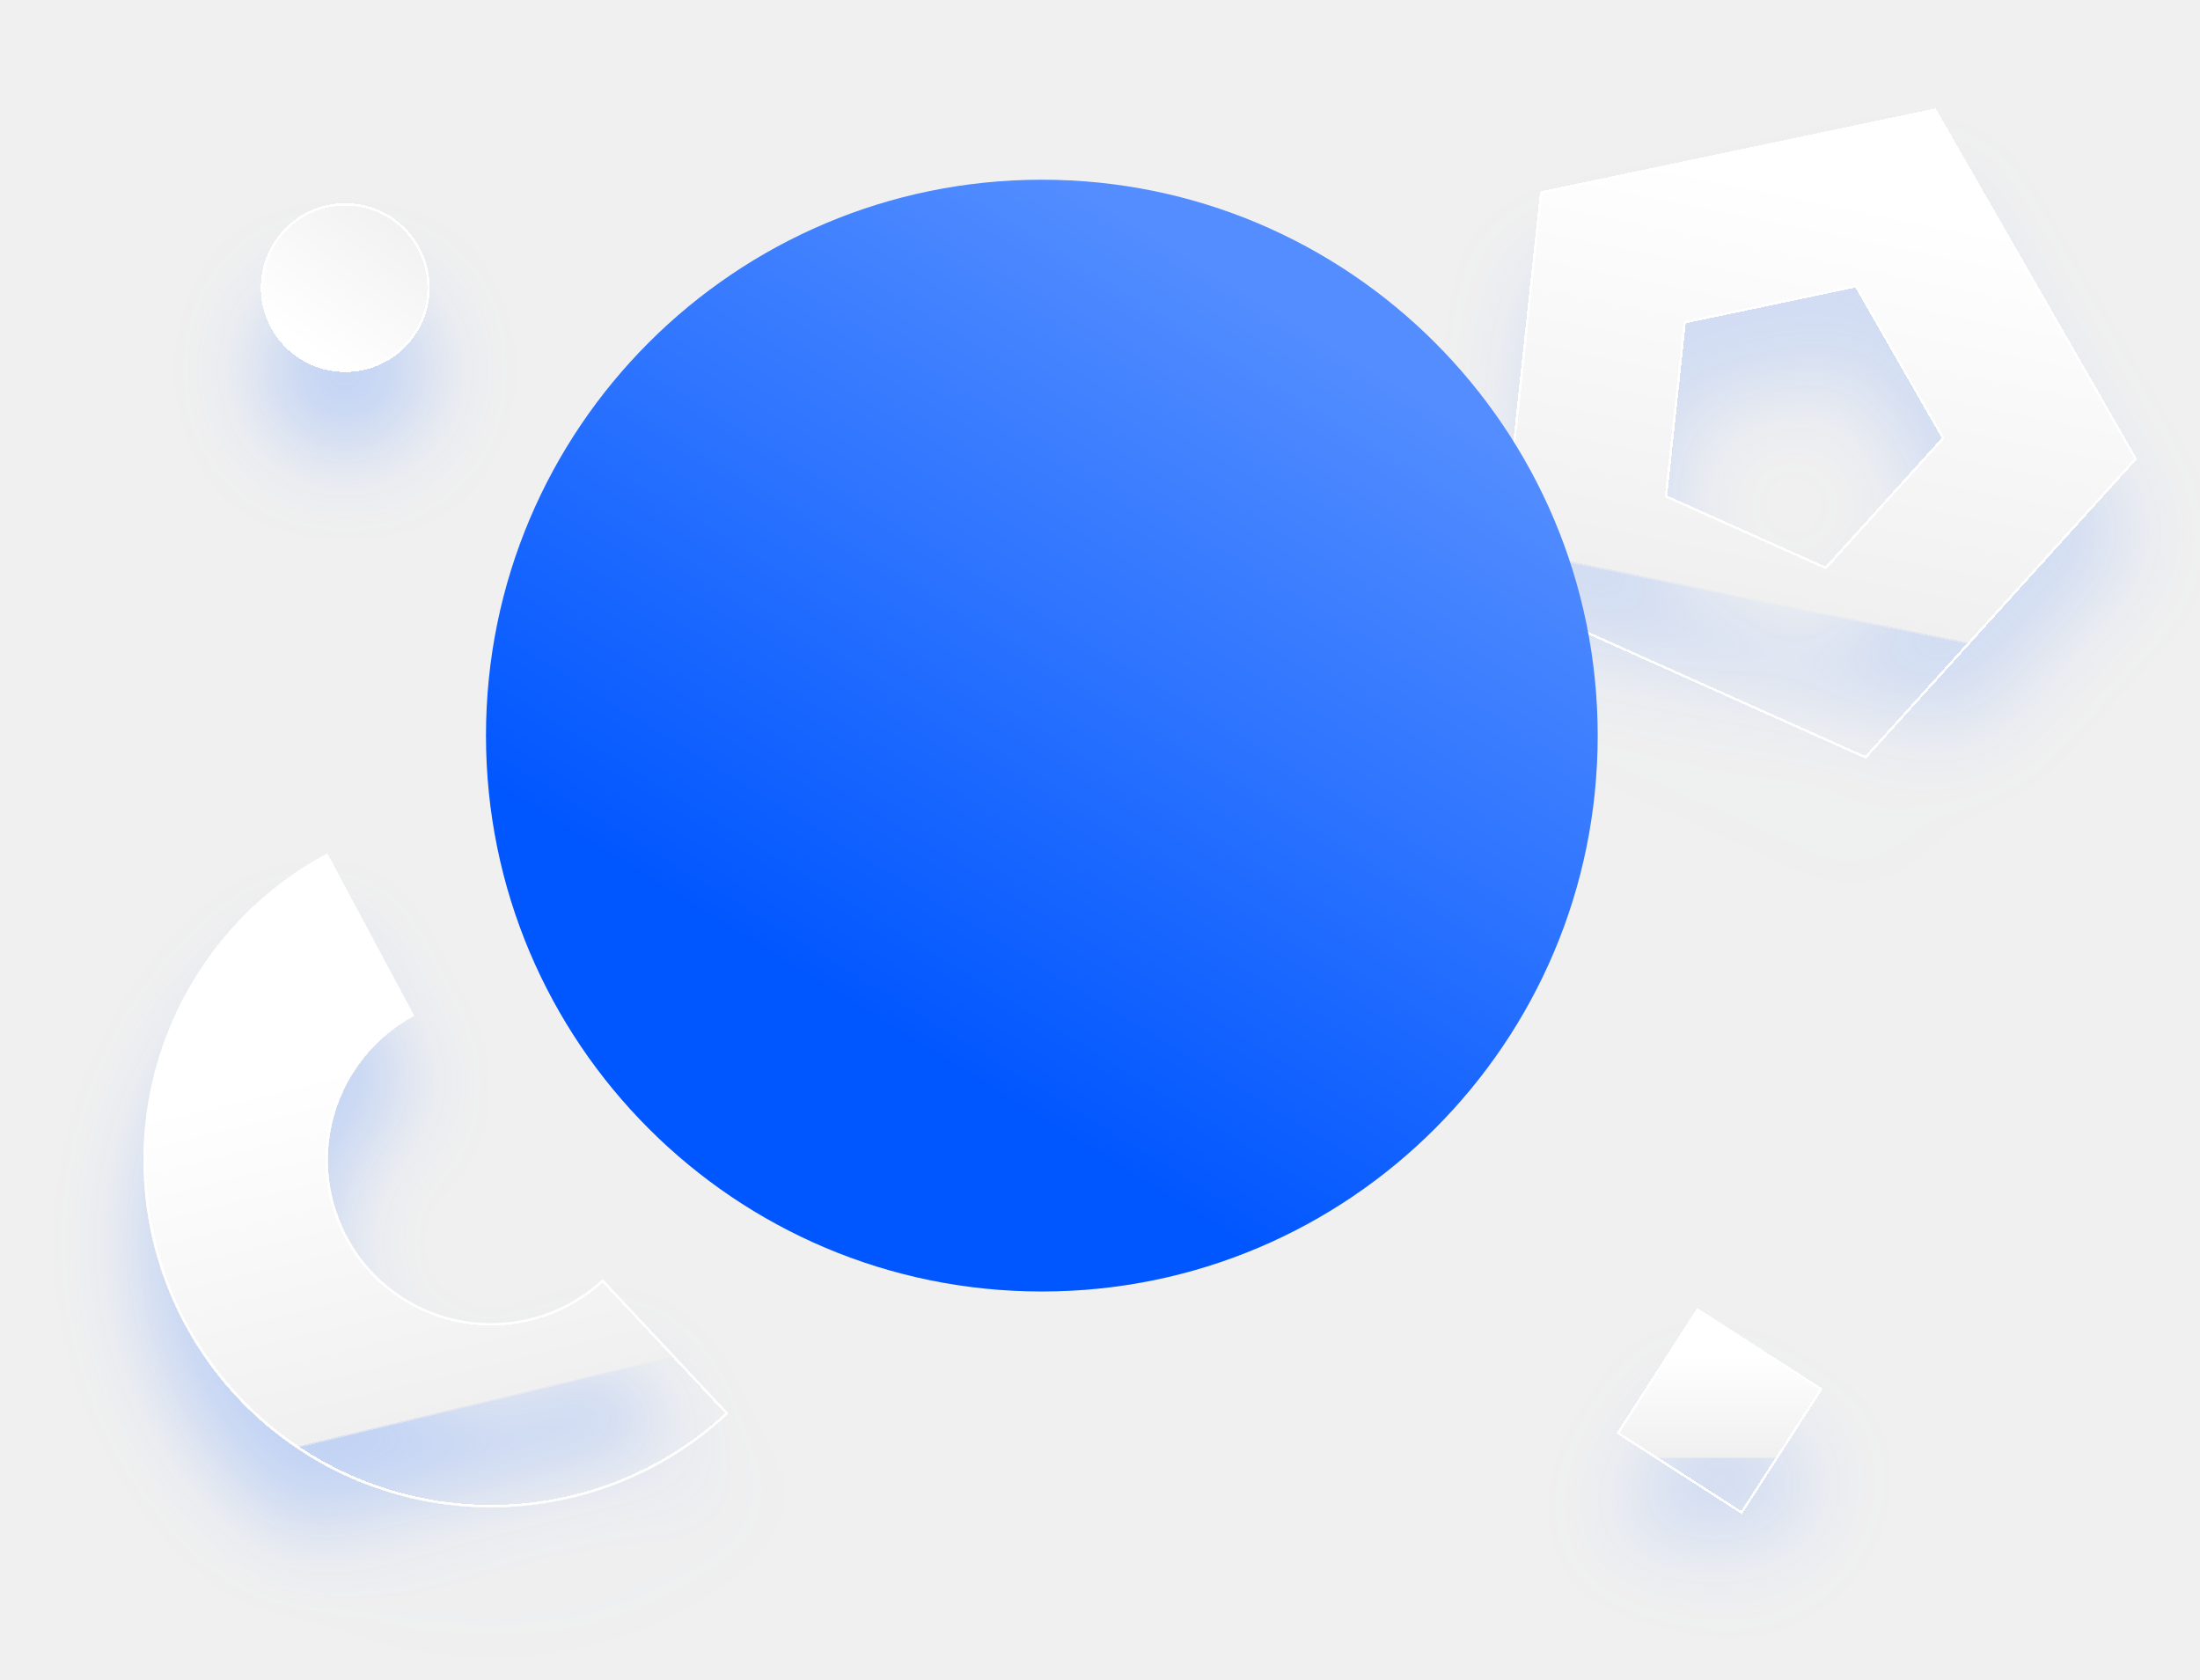
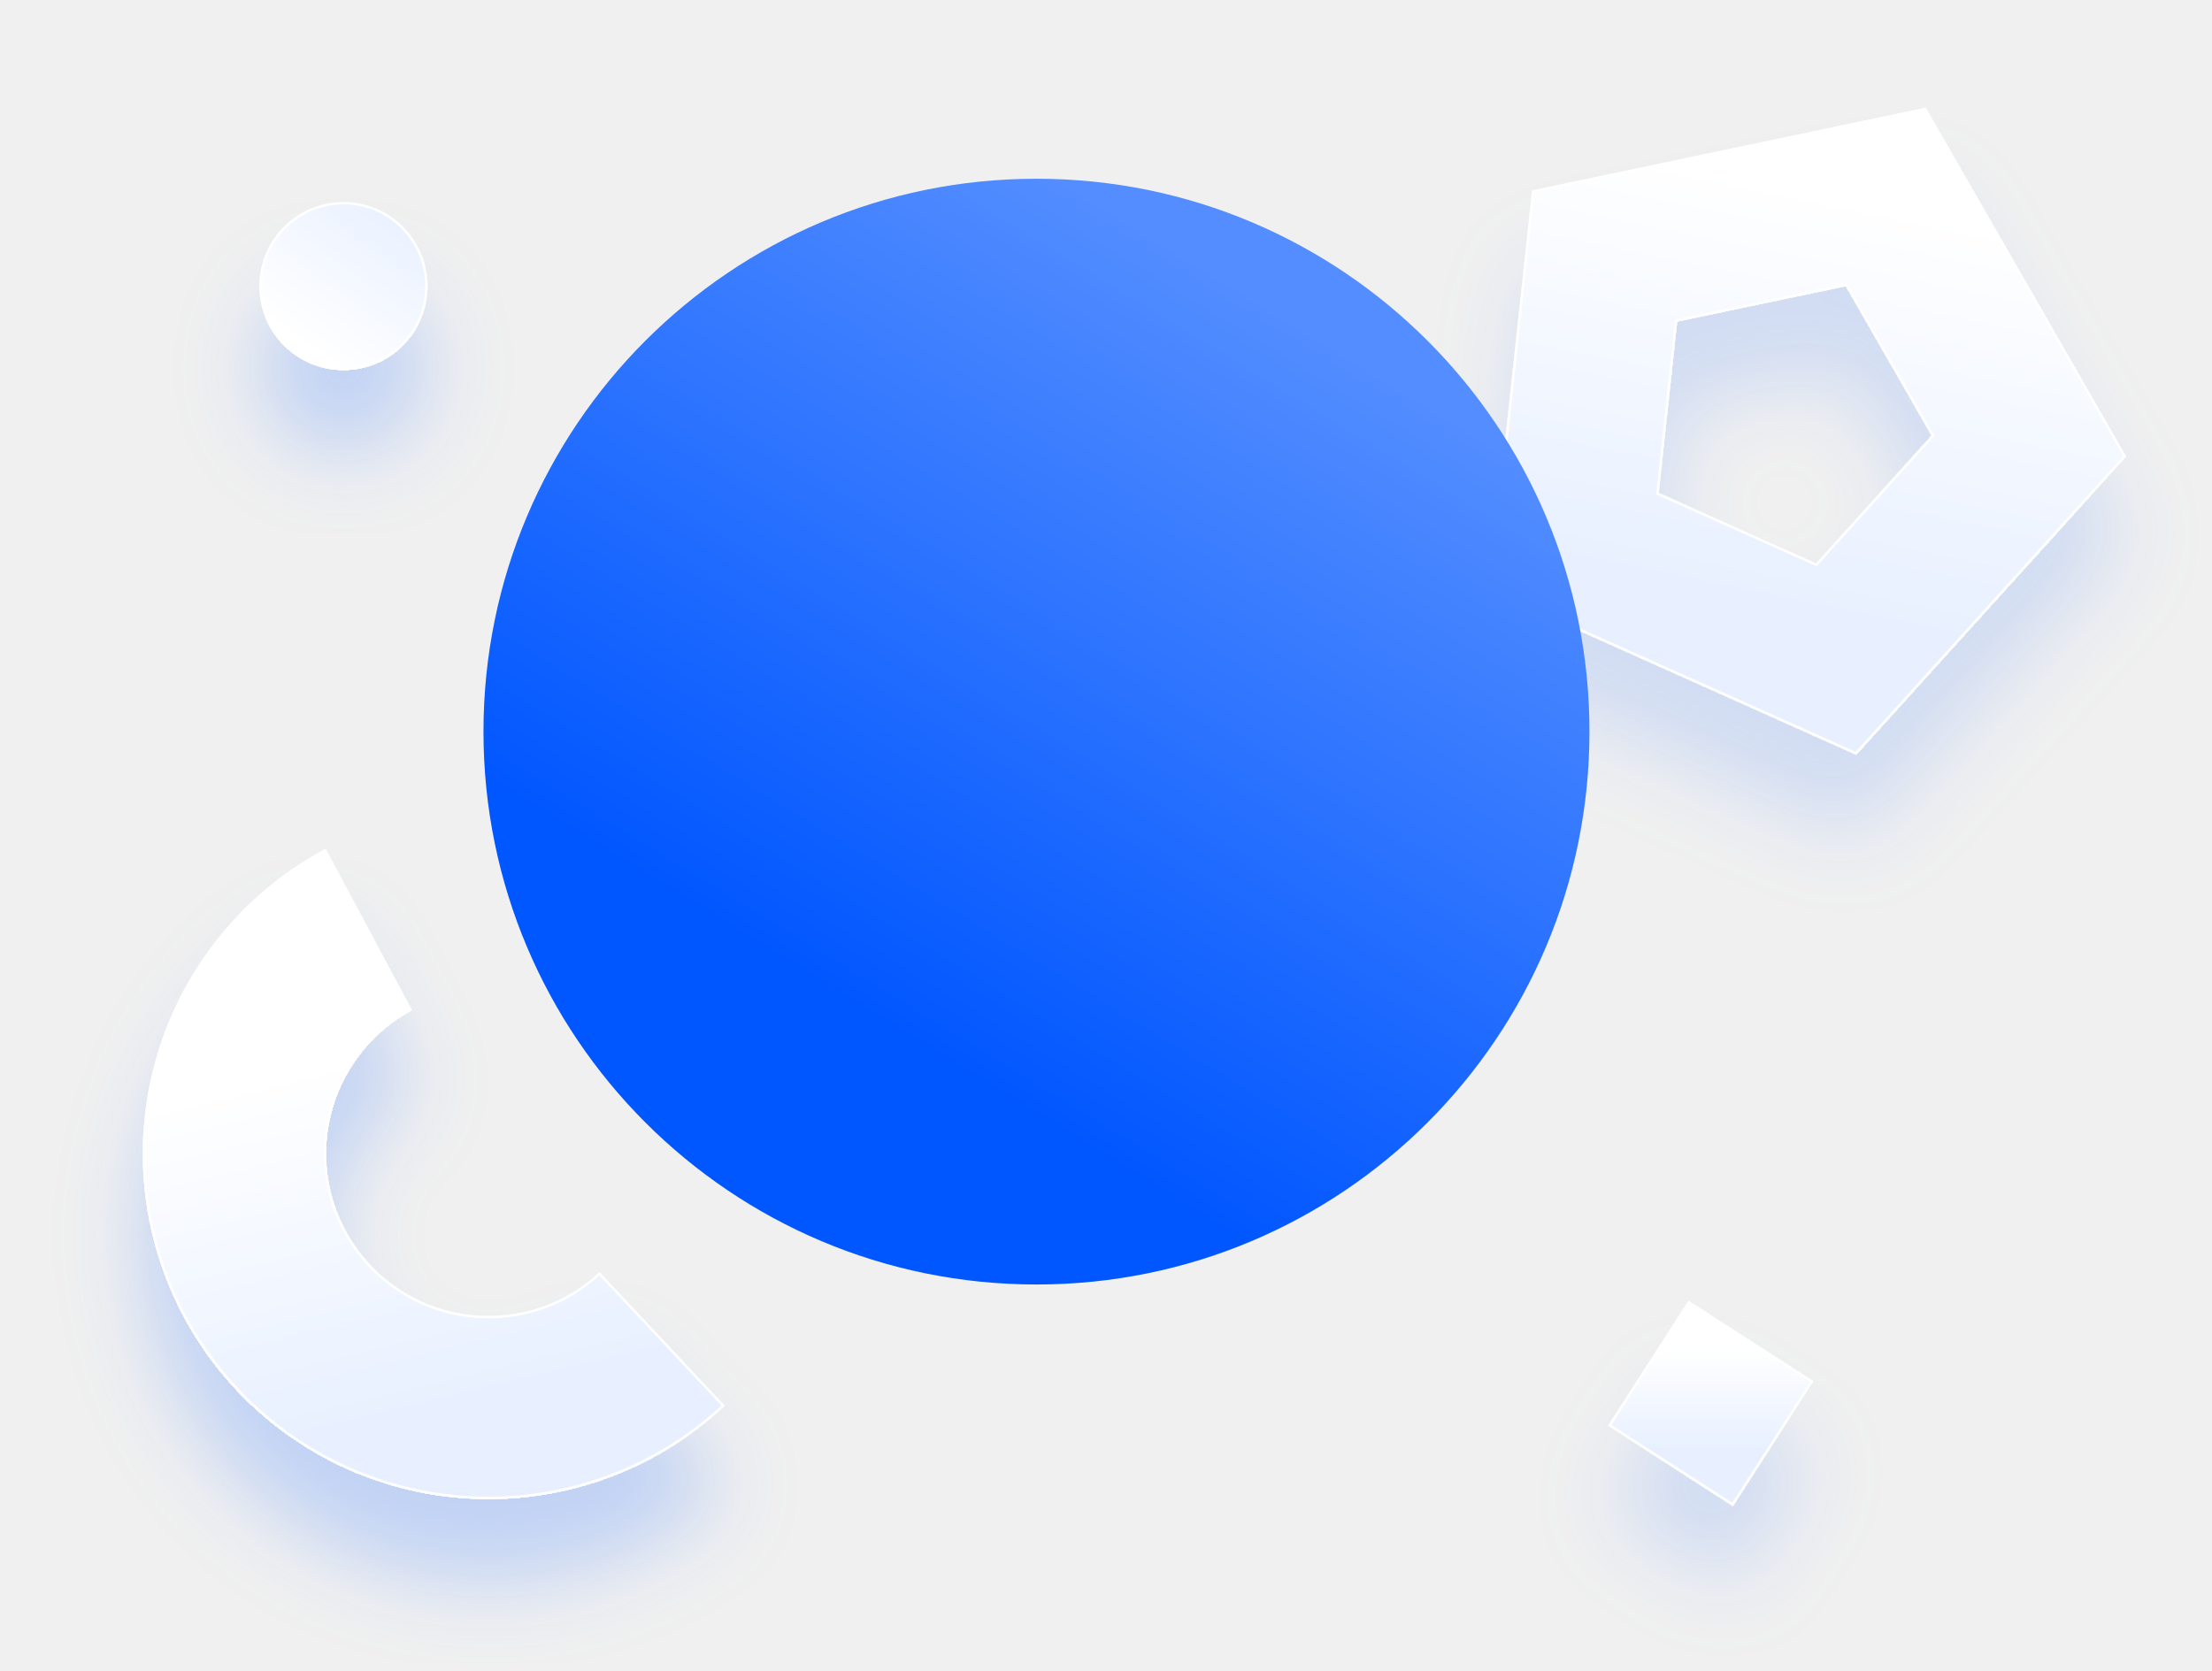
- <svg xmlns="http://www.w3.org/2000/svg" width="938" height="716" viewBox="0 0 938 716" fill="none">
-   <g filter="url(#filter0_bd_104_607)">
-     <rect x="689.201" y="611.114" width="63.625" height="63.625" transform="rotate(-57.2191 689.201 611.114)" fill="url(#paint0_linear_104_607)" shape-rendering="crispEdges" />
-     <rect x="689.892" y="610.964" width="62.625" height="62.625" transform="rotate(-57.2191 689.892 610.964)" stroke="white" shape-rendering="crispEdges" />
+ <svg xmlns="http://www.w3.org/2000/svg" width="948" height="716" viewBox="0 0 948 716" fill="none">
+   <g filter="url(#filter0_bd_101_607)">
+     <path fill-rule="evenodd" clip-rule="evenodd" d="M710.854 211.315L778.306 241.53L827.885 186.717L791.076 122.625L718.747 137.828L710.854 211.315ZM656.632 81.644L638.226 253.027L795.533 323.493L911.161 195.66L825.316 46.189L656.632 81.644Z" fill="url(#paint0_linear_101_607)" />
+     <path d="M778.101 241.986L778.433 242.135L778.676 241.865L828.256 187.052L828.5 186.783L828.319 186.468L791.51 122.376L791.329 122.061L790.973 122.136L718.644 137.338L718.288 137.413L718.25 137.774L710.357 211.261L710.318 211.622L710.65 211.771L778.101 241.986ZM795.406 322.889L638.761 252.719L657.091 82.058L825.063 46.753L910.547 195.594L795.406 322.889Z" stroke="white" />
  </g>
-   <g filter="url(#filter1_bd_104_607)">
-     <path fill-rule="evenodd" clip-rule="evenodd" d="M710.854 211.315L778.305 241.53L827.885 186.717L791.076 122.625L718.747 137.828L710.854 211.315ZM656.632 81.644L638.225 253.027L795.533 323.493L911.161 195.66L825.316 46.189L656.632 81.644Z" fill="url(#paint1_linear_104_607)" shape-rendering="crispEdges" />
-     <path d="M710.357 211.261L710.318 211.622L710.65 211.771L778.101 241.986L778.433 242.135L778.676 241.865L828.256 187.052L828.5 186.783L828.319 186.468L791.509 122.376L791.328 122.061L790.973 122.136L718.644 137.338L718.288 137.413L718.249 137.774L710.357 211.261ZM638.761 252.719L657.09 82.058L825.063 46.753L910.546 195.594L795.406 322.889L638.761 252.719Z" stroke="white" shape-rendering="crispEdges" />
+   <g filter="url(#filter1_bd_101_607)">
+     <mask id="path-3-inside-1_101_607" fill="white">
+       <path d="M310.593 602.604C295.204 617.015 276.915 627.974 256.95 634.75C236.985 641.525 215.804 643.96 194.822 641.892C173.841 639.824 153.542 633.3 135.285 622.757C117.027 612.213 101.23 597.894 88.951 580.755C76.672 563.617 68.193 544.054 64.082 523.376C59.97 502.697 60.321 481.379 65.11 460.847C69.899 440.315 79.017 421.042 91.853 404.316C104.689 387.591 120.948 373.798 139.543 363.861L176.524 433.061C167.779 437.734 160.133 444.22 154.097 452.086C148.061 459.951 143.773 469.015 141.521 478.67C139.269 488.325 139.104 498.351 141.037 508.075C142.971 517.799 146.958 526.999 152.732 535.058C158.507 543.118 165.935 549.852 174.521 554.81C183.107 559.768 192.653 562.836 202.52 563.808C212.386 564.781 222.347 563.636 231.736 560.45C241.125 557.264 249.725 552.11 256.962 545.333L310.593 602.604Z" />
+     </mask>
+     <path d="M310.593 602.604C295.204 617.015 276.915 627.974 256.95 634.75C236.985 641.525 215.804 643.96 194.822 641.892C173.841 639.824 153.542 633.3 135.285 622.757C117.027 612.213 101.23 597.894 88.951 580.755C76.672 563.617 68.193 544.054 64.082 523.376C59.97 502.697 60.321 481.379 65.11 460.847C69.899 440.315 79.017 421.042 91.853 404.316C104.689 387.591 120.948 373.798 139.543 363.861L176.524 433.061C167.779 437.734 160.133 444.22 154.097 452.086C148.061 459.951 143.773 469.015 141.521 478.67C139.269 488.325 139.104 498.351 141.037 508.075C142.971 517.799 146.958 526.999 152.732 535.058C158.507 543.118 165.935 549.852 174.521 554.81C183.107 559.768 192.653 562.836 202.52 563.808C212.386 564.781 222.347 563.636 231.736 560.45C241.125 557.264 249.725 552.11 256.962 545.333L310.593 602.604Z" fill="url(#paint1_linear_101_607)" />
+     <path d="M310.593 602.604C295.204 617.015 276.915 627.974 256.95 634.75C236.985 641.525 215.804 643.96 194.822 641.892C173.841 639.824 153.542 633.3 135.285 622.757C117.027 612.213 101.23 597.894 88.951 580.755C76.672 563.617 68.193 544.054 64.082 523.376C59.97 502.697 60.321 481.379 65.11 460.847C69.899 440.315 79.017 421.042 91.853 404.316C104.689 387.591 120.948 373.798 139.543 363.861L176.524 433.061C167.779 437.734 160.133 444.22 154.097 452.086C148.061 459.951 143.773 469.015 141.521 478.67C139.269 488.325 139.104 498.351 141.037 508.075C142.971 517.799 146.958 526.999 152.732 535.058C158.507 543.118 165.935 549.852 174.521 554.81C183.107 559.768 192.653 562.836 202.52 563.808C212.386 564.781 222.347 563.636 231.736 560.45C241.125 557.264 249.725 552.11 256.962 545.333L310.593 602.604Z" stroke="white" stroke-width="2" mask="url(#path-3-inside-1_101_607)" />
  </g>
-   <circle cx="444.201" cy="313.622" r="237" fill="url(#paint2_linear_104_607)" />
-   <g filter="url(#filter2_bd_104_607)">
-     <circle cx="147.201" cy="122.622" r="36" fill="url(#paint3_linear_104_607)" shape-rendering="crispEdges" />
-     <circle cx="147.201" cy="122.622" r="35.5" stroke="white" shape-rendering="crispEdges" />
+   <g filter="url(#filter2_bd_101_607)">
+     <rect x="689.201" y="611.115" width="63.625" height="63.625" transform="rotate(-57.2191 689.201 611.115)" fill="url(#paint2_linear_101_607)" />
+     <rect x="689.892" y="610.965" width="62.625" height="62.625" transform="rotate(-57.2191 689.892 610.965)" stroke="white" />
  </g>
-   <g filter="url(#filter3_bd_104_607)">
-     <mask id="path-8-inside-1_104_607" fill="white">
-       <path d="M310.593 602.604C295.204 617.015 276.915 627.974 256.95 634.75C236.985 641.525 215.804 643.96 194.822 641.892C173.841 639.824 153.542 633.3 135.285 622.757C117.027 612.213 101.23 597.894 88.951 580.755C76.672 563.617 68.193 544.054 64.082 523.376C59.97 502.697 60.321 481.379 65.11 460.847C69.899 440.315 79.017 421.042 91.853 404.316C104.689 387.591 120.948 373.798 139.543 363.861L176.524 433.061C167.779 437.734 160.133 444.22 154.097 452.086C148.061 459.951 143.773 469.015 141.521 478.67C139.269 488.325 139.104 498.351 141.037 508.075C142.971 517.799 146.958 526.999 152.732 535.058C158.507 543.118 165.935 549.852 174.521 554.81C183.107 559.768 192.653 562.836 202.519 563.808C212.386 564.781 222.347 563.636 231.736 560.45C241.125 557.264 249.725 552.11 256.962 545.333L310.593 602.604Z" />
-     </mask>
-     <path d="M310.593 602.604C295.204 617.015 276.915 627.974 256.95 634.75C236.985 641.525 215.804 643.96 194.822 641.892C173.841 639.824 153.542 633.3 135.285 622.757C117.027 612.213 101.23 597.894 88.951 580.755C76.672 563.617 68.193 544.054 64.082 523.376C59.97 502.697 60.321 481.379 65.11 460.847C69.899 440.315 79.017 421.042 91.853 404.316C104.689 387.591 120.948 373.798 139.543 363.861L176.524 433.061C167.779 437.734 160.133 444.22 154.097 452.086C148.061 459.951 143.773 469.015 141.521 478.67C139.269 488.325 139.104 498.351 141.037 508.075C142.971 517.799 146.958 526.999 152.732 535.058C158.507 543.118 165.935 549.852 174.521 554.81C183.107 559.768 192.653 562.836 202.519 563.808C212.386 564.781 222.347 563.636 231.736 560.45C241.125 557.264 249.725 552.11 256.962 545.333L310.593 602.604Z" fill="url(#paint4_linear_104_607)" shape-rendering="crispEdges" />
-     <path d="M310.593 602.604C295.204 617.015 276.915 627.974 256.95 634.75C236.985 641.525 215.804 643.96 194.822 641.892C173.841 639.824 153.542 633.3 135.285 622.757C117.027 612.213 101.23 597.894 88.951 580.755C76.672 563.617 68.193 544.054 64.082 523.376C59.97 502.697 60.321 481.379 65.11 460.847C69.899 440.315 79.017 421.042 91.853 404.316C104.689 387.591 120.948 373.798 139.543 363.861L176.524 433.061C167.779 437.734 160.133 444.22 154.097 452.086C148.061 459.951 143.773 469.015 141.521 478.67C139.269 488.325 139.104 498.351 141.037 508.075C142.971 517.799 146.958 526.999 152.732 535.058C158.507 543.118 165.935 549.852 174.521 554.81C183.107 559.768 192.653 562.836 202.519 563.808C212.386 564.781 222.347 563.636 231.736 560.45C241.125 557.264 249.725 552.11 256.962 545.333L310.593 602.604Z" stroke="white" stroke-width="2" shape-rendering="crispEdges" mask="url(#path-8-inside-1_104_607)" />
+   <circle cx="444.201" cy="313.622" r="237" fill="url(#paint3_linear_101_607)" />
+   <g filter="url(#filter3_bd_101_607)">
+     <circle cx="147.201" cy="122.622" r="36" fill="url(#paint4_linear_101_607)" />
+     <circle cx="147.201" cy="122.622" r="35.5" stroke="white" />
  </g>
  <defs>
-     <filter id="filter0_bd_104_607" x="629.201" y="497.622" width="207.941" height="217.941" filterUnits="userSpaceOnUse" color-interpolation-filters="sRGB">
+     <filter id="filter0_bd_101_607" x="576.626" y="-15.41" width="396.134" height="410.769" filterUnits="userSpaceOnUse" color-interpolation-filters="sRGB">
+       <feFlood flood-opacity="0" result="BackgroundImageFix" />
+       <feGaussianBlur in="BackgroundImageFix" stdDeviation="30.799" />
+       <feComposite in2="SourceAlpha" operator="in" result="effect1_backgroundBlur_101_607" />
+       <feColorMatrix in="SourceAlpha" type="matrix" values="0 0 0 0 0 0 0 0 0 0 0 0 0 0 0 0 0 0 127 0" result="hardAlpha" />
+       <feOffset dy="35.933" />
+       <feGaussianBlur stdDeviation="17.966" />
+       <feComposite in2="hardAlpha" operator="out" />
+       <feColorMatrix type="matrix" values="0 0 0 0 0.325 0 0 0 0 0.553 0 0 0 0 1 0 0 0 0.2 0" />
+       <feBlend mode="normal" in2="effect1_backgroundBlur_101_607" result="effect2_dropShadow_101_607" />
+       <feBlend mode="normal" in="SourceGraphic" in2="effect2_dropShadow_101_607" result="shape" />
+     </filter>
+     <filter id="filter1_bd_101_607" x="1.238" y="303.861" width="369.355" height="408.745" filterUnits="userSpaceOnUse" color-interpolation-filters="sRGB">
      <feFlood flood-opacity="0" result="BackgroundImageFix" />
      <feGaussianBlur in="BackgroundImageFix" stdDeviation="30" />
-       <feComposite in2="SourceAlpha" operator="in" result="effect1_backgroundBlur_104_607" />
+       <feComposite in2="SourceAlpha" operator="in" result="effect1_backgroundBlur_101_607" />
+       <feColorMatrix in="SourceAlpha" type="matrix" values="0 0 0 0 0 0 0 0 0 0 0 0 0 0 0 0 0 0 127 0" result="hardAlpha" />
+       <feOffset dy="35" />
+       <feGaussianBlur stdDeviation="17.5" />
+       <feComposite in2="hardAlpha" operator="out" />
+       <feColorMatrix type="matrix" values="0 0 0 0 0.325 0 0 0 0 0.553 0 0 0 0 1 0 0 0 0.3 0" />
+       <feBlend mode="normal" in2="effect1_backgroundBlur_101_607" result="effect2_dropShadow_101_607" />
+       <feBlend mode="normal" in="SourceGraphic" in2="effect2_dropShadow_101_607" result="shape" />
+     </filter>
+     <filter id="filter2_bd_101_607" x="629.201" y="497.622" width="207.941" height="217.941" filterUnits="userSpaceOnUse" color-interpolation-filters="sRGB">
+       <feFlood flood-opacity="0" result="BackgroundImageFix" />
+       <feGaussianBlur in="BackgroundImageFix" stdDeviation="30" />
+       <feComposite in2="SourceAlpha" operator="in" result="effect1_backgroundBlur_101_607" />
      <feColorMatrix in="SourceAlpha" type="matrix" values="0 0 0 0 0 0 0 0 0 0 0 0 0 0 0 0 0 0 127 0" result="hardAlpha" />
      <feOffset dy="35" />
      <feGaussianBlur stdDeviation="17.5" />
      <feComposite in2="hardAlpha" operator="out" />
      <feColorMatrix type="matrix" values="0 0 0 0 0.325 0 0 0 0 0.553 0 0 0 0 1 0 0 0 0.2 0" />
-       <feBlend mode="normal" in2="effect1_backgroundBlur_104_607" result="effect2_dropShadow_104_607" />
-       <feBlend mode="normal" in="SourceGraphic" in2="effect2_dropShadow_104_607" result="shape" />
+       <feBlend mode="normal" in2="effect1_backgroundBlur_101_607" result="effect2_dropShadow_101_607" />
+       <feBlend mode="normal" in="SourceGraphic" in2="effect2_dropShadow_101_607" result="shape" />
    </filter>
-     <filter id="filter1_bd_104_607" x="576.626" y="-15.41" width="396.134" height="410.769" filterUnits="userSpaceOnUse" color-interpolation-filters="sRGB">
-       <feFlood flood-opacity="0" result="BackgroundImageFix" />
-       <feGaussianBlur in="BackgroundImageFix" stdDeviation="30.799" />
-       <feComposite in2="SourceAlpha" operator="in" result="effect1_backgroundBlur_104_607" />
-       <feColorMatrix in="SourceAlpha" type="matrix" values="0 0 0 0 0 0 0 0 0 0 0 0 0 0 0 0 0 0 127 0" result="hardAlpha" />
-       <feOffset dy="35.933" />
-       <feGaussianBlur stdDeviation="17.966" />
-       <feComposite in2="hardAlpha" operator="out" />
-       <feColorMatrix type="matrix" values="0 0 0 0 0.325 0 0 0 0 0.553 0 0 0 0 1 0 0 0 0.2 0" />
-       <feBlend mode="normal" in2="effect1_backgroundBlur_104_607" result="effect2_dropShadow_104_607" />
-       <feBlend mode="normal" in="SourceGraphic" in2="effect2_dropShadow_104_607" result="shape" />
-     </filter>
-     <filter id="filter2_bd_104_607" x="51.201" y="26.622" width="192" height="202" filterUnits="userSpaceOnUse" color-interpolation-filters="sRGB">
+     <filter id="filter3_bd_101_607" x="51.201" y="26.622" width="192" height="202" filterUnits="userSpaceOnUse" color-interpolation-filters="sRGB">
      <feFlood flood-opacity="0" result="BackgroundImageFix" />
      <feGaussianBlur in="BackgroundImageFix" stdDeviation="30" />
-       <feComposite in2="SourceAlpha" operator="in" result="effect1_backgroundBlur_104_607" />
+       <feComposite in2="SourceAlpha" operator="in" result="effect1_backgroundBlur_101_607" />
      <feColorMatrix in="SourceAlpha" type="matrix" values="0 0 0 0 0 0 0 0 0 0 0 0 0 0 0 0 0 0 127 0" result="hardAlpha" />
      <feOffset dy="35" />
      <feGaussianBlur stdDeviation="17.5" />
      <feComposite in2="hardAlpha" operator="out" />
      <feColorMatrix type="matrix" values="0 0 0 0 0.325 0 0 0 0 0.553 0 0 0 0 1 0 0 0 0.3 0" />
-       <feBlend mode="normal" in2="effect1_backgroundBlur_104_607" result="effect2_dropShadow_104_607" />
-       <feBlend mode="normal" in="SourceGraphic" in2="effect2_dropShadow_104_607" result="shape" />
+       <feBlend mode="normal" in2="effect1_backgroundBlur_101_607" result="effect2_dropShadow_101_607" />
+       <feBlend mode="normal" in="SourceGraphic" in2="effect2_dropShadow_101_607" result="shape" />
    </filter>
-     <filter id="filter3_bd_104_607" x="1.238" y="303.861" width="369.355" height="408.745" filterUnits="userSpaceOnUse" color-interpolation-filters="sRGB">
-       <feFlood flood-opacity="0" result="BackgroundImageFix" />
-       <feGaussianBlur in="BackgroundImageFix" stdDeviation="30" />
-       <feComposite in2="SourceAlpha" operator="in" result="effect1_backgroundBlur_104_607" />
-       <feColorMatrix in="SourceAlpha" type="matrix" values="0 0 0 0 0 0 0 0 0 0 0 0 0 0 0 0 0 0 127 0" result="hardAlpha" />
-       <feOffset dy="35" />
-       <feGaussianBlur stdDeviation="17.5" />
-       <feComposite in2="hardAlpha" operator="out" />
-       <feColorMatrix type="matrix" values="0 0 0 0 0.325 0 0 0 0 0.553 0 0 0 0 1 0 0 0 0.3 0" />
-       <feBlend mode="normal" in2="effect1_backgroundBlur_104_607" result="effect2_dropShadow_104_607" />
-       <feBlend mode="normal" in="SourceGraphic" in2="effect2_dropShadow_104_607" result="shape" />
-     </filter>
-     <linearGradient id="paint0_linear_104_607" x1="741.182" y1="629.973" x2="704.189" y2="653.796" gradientUnits="userSpaceOnUse">
+     <linearGradient id="paint0_linear_101_607" x1="762.701" y1="78.122" x2="727.201" y2="252.122" gradientUnits="userSpaceOnUse">
      <stop stop-color="white" />
-       <stop offset="1" stop-color="white" stop-opacity="0" />
+       <stop offset="1" stop-color="#E8F0FF" />
    </linearGradient>
-     <linearGradient id="paint1_linear_104_607" x1="762.701" y1="78.122" x2="727.201" y2="252.122" gradientUnits="userSpaceOnUse">
+     <linearGradient id="paint1_linear_101_607" x1="171.971" y1="441.17" x2="209.65" y2="597.683" gradientUnits="userSpaceOnUse">
+       <stop offset="0.04" stop-color="white" />
+       <stop offset="1" stop-color="#E8F0FF" />
+     </linearGradient>
+     <linearGradient id="paint2_linear_101_607" x1="741.182" y1="629.974" x2="704.189" y2="653.797" gradientUnits="userSpaceOnUse">
      <stop stop-color="white" />
-       <stop offset="1" stop-color="white" stop-opacity="0" />
+       <stop offset="1" stop-color="#E8F0FF" />
    </linearGradient>
-     <linearGradient id="paint2_linear_104_607" x1="594.201" y1="162.122" x2="410.201" y2="462.622" gradientUnits="userSpaceOnUse">
+     <linearGradient id="paint3_linear_101_607" x1="594.201" y1="162.122" x2="410.201" y2="462.622" gradientUnits="userSpaceOnUse">
      <stop stop-color="#538DFF" />
      <stop offset="1" stop-color="#0056FF" />
    </linearGradient>
-     <linearGradient id="paint3_linear_104_607" x1="134.201" y1="151.122" x2="178.201" y2="90.622" gradientUnits="userSpaceOnUse">
+     <linearGradient id="paint4_linear_101_607" x1="134.201" y1="151.122" x2="178.201" y2="90.622" gradientUnits="userSpaceOnUse">
      <stop stop-color="white" />
-       <stop offset="1" stop-color="white" stop-opacity="0" />
-     </linearGradient>
-     <linearGradient id="paint4_linear_104_607" x1="171.971" y1="441.17" x2="209.65" y2="597.683" gradientUnits="userSpaceOnUse">
-       <stop offset="0.04" stop-color="white" />
-       <stop offset="1" stop-color="white" stop-opacity="0" />
+       <stop offset="1" stop-color="#E8F0FF" />
    </linearGradient>
  </defs>
</svg>
